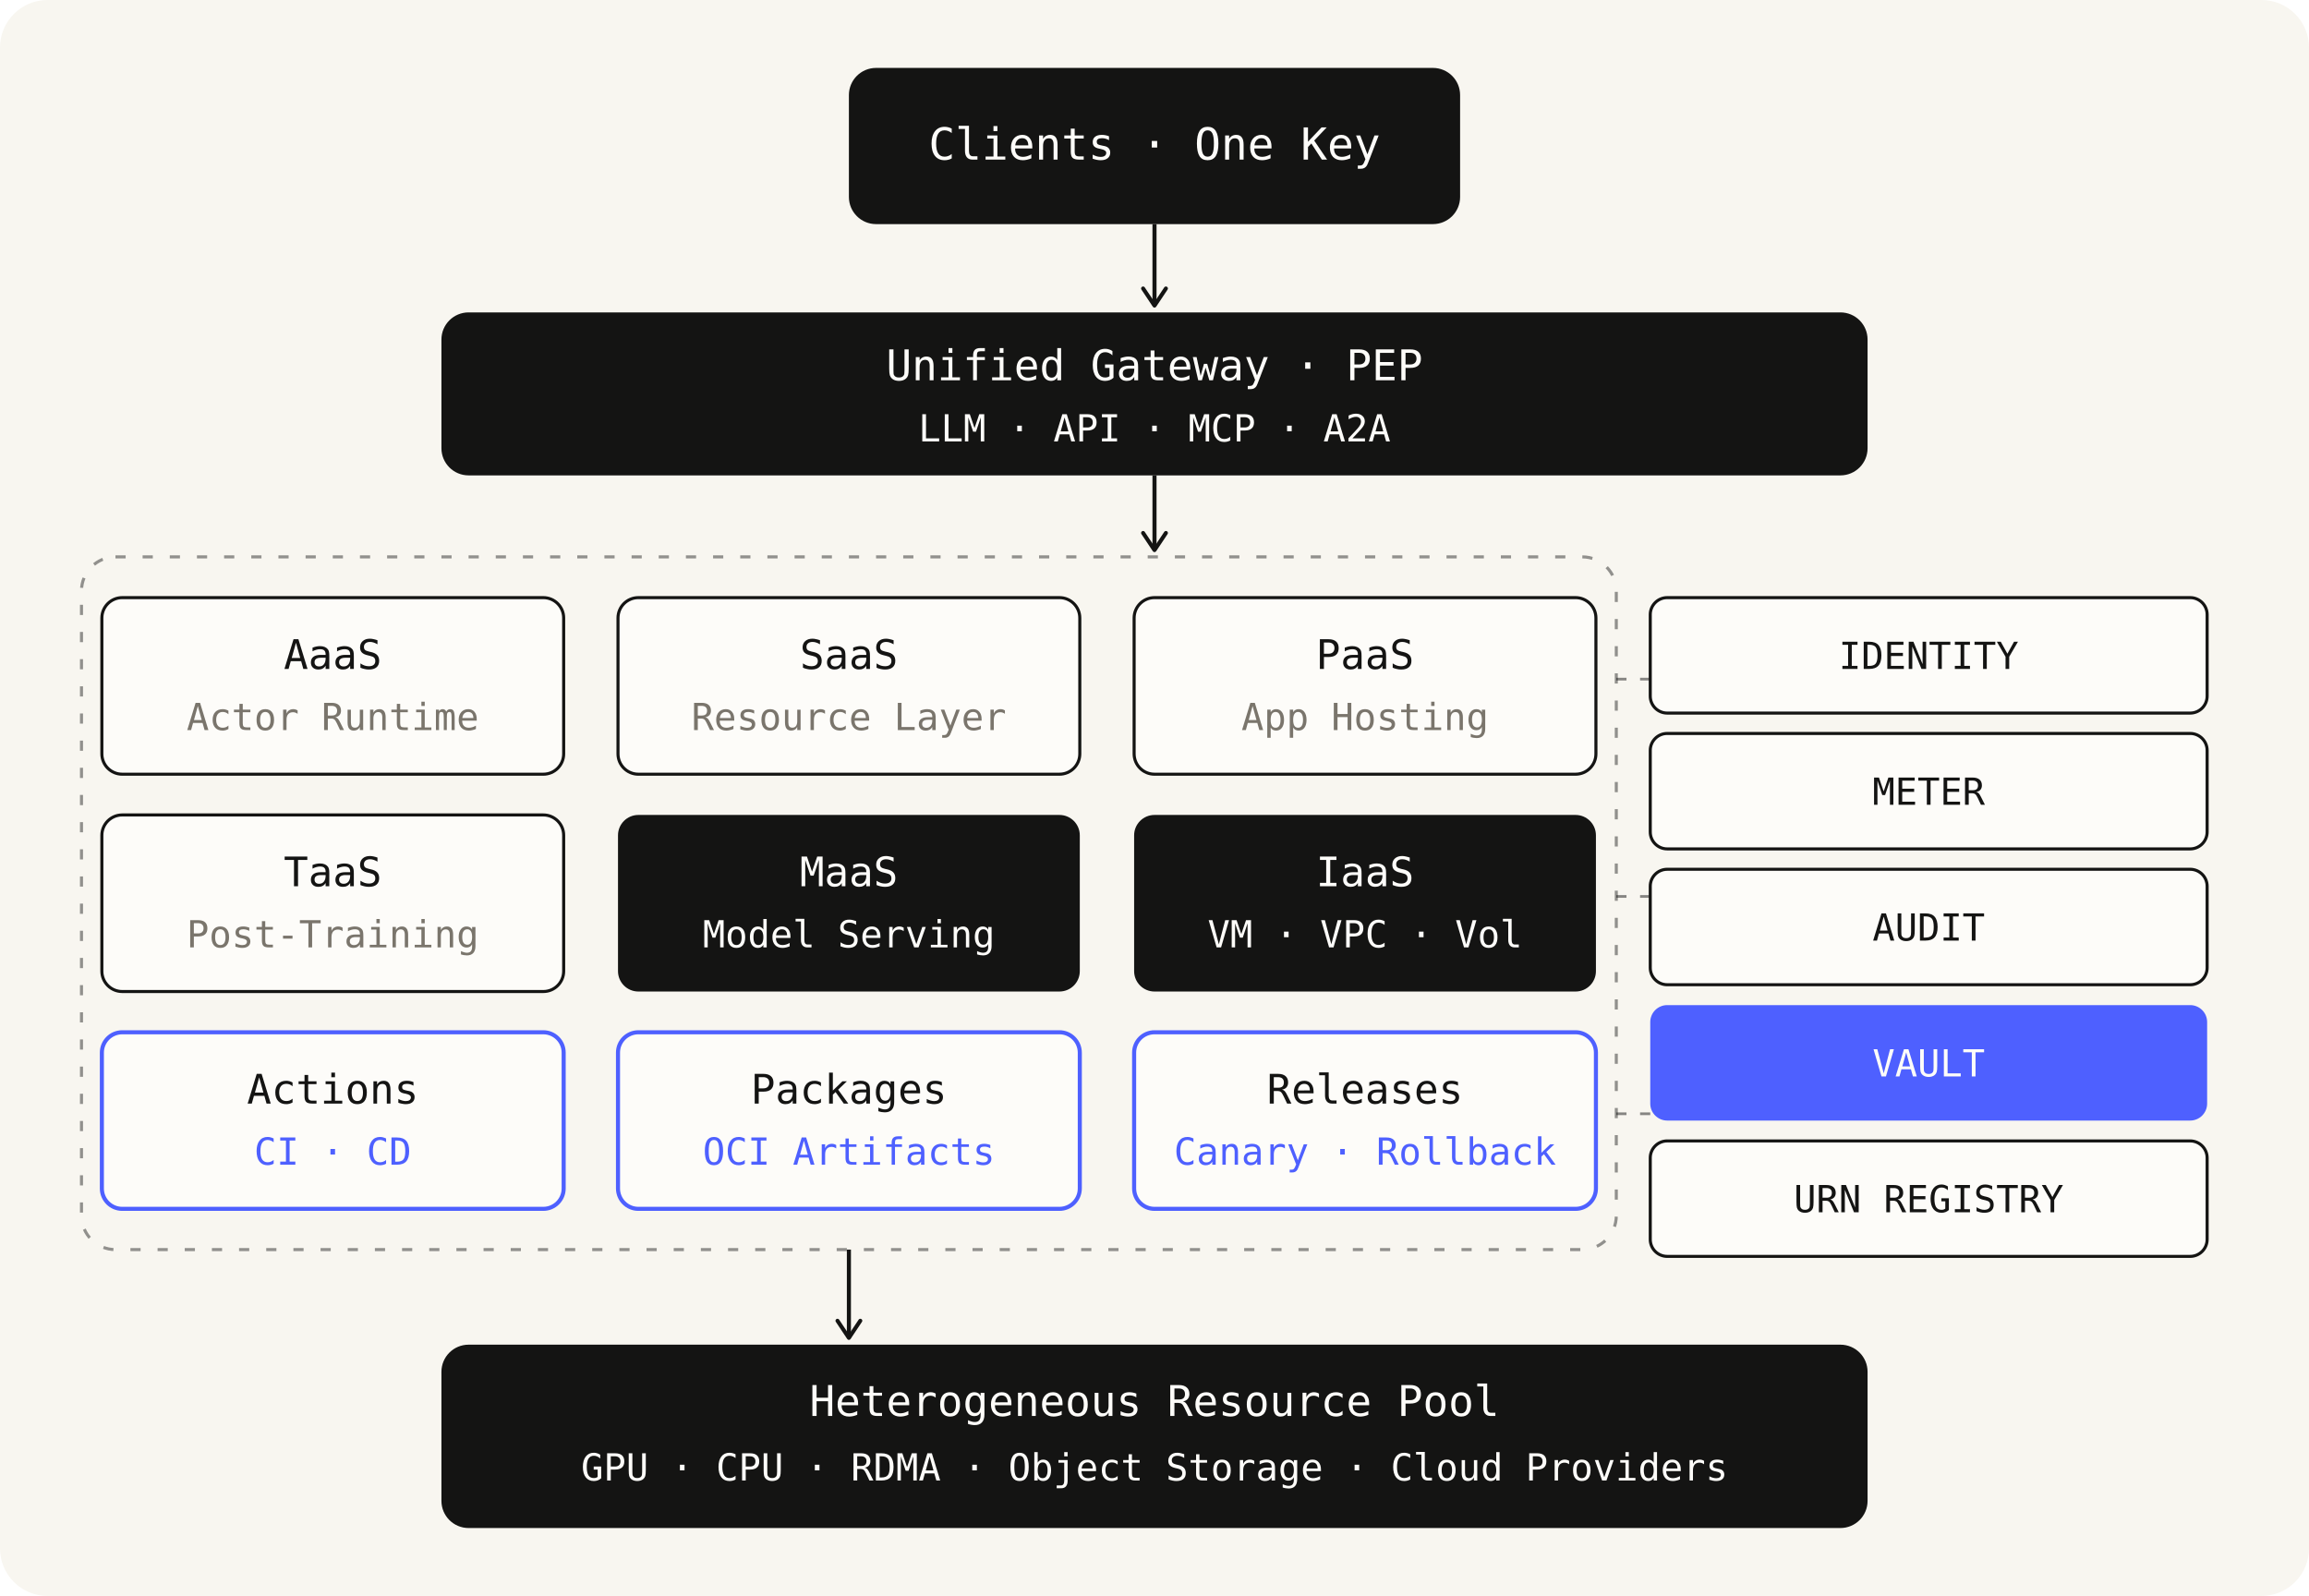
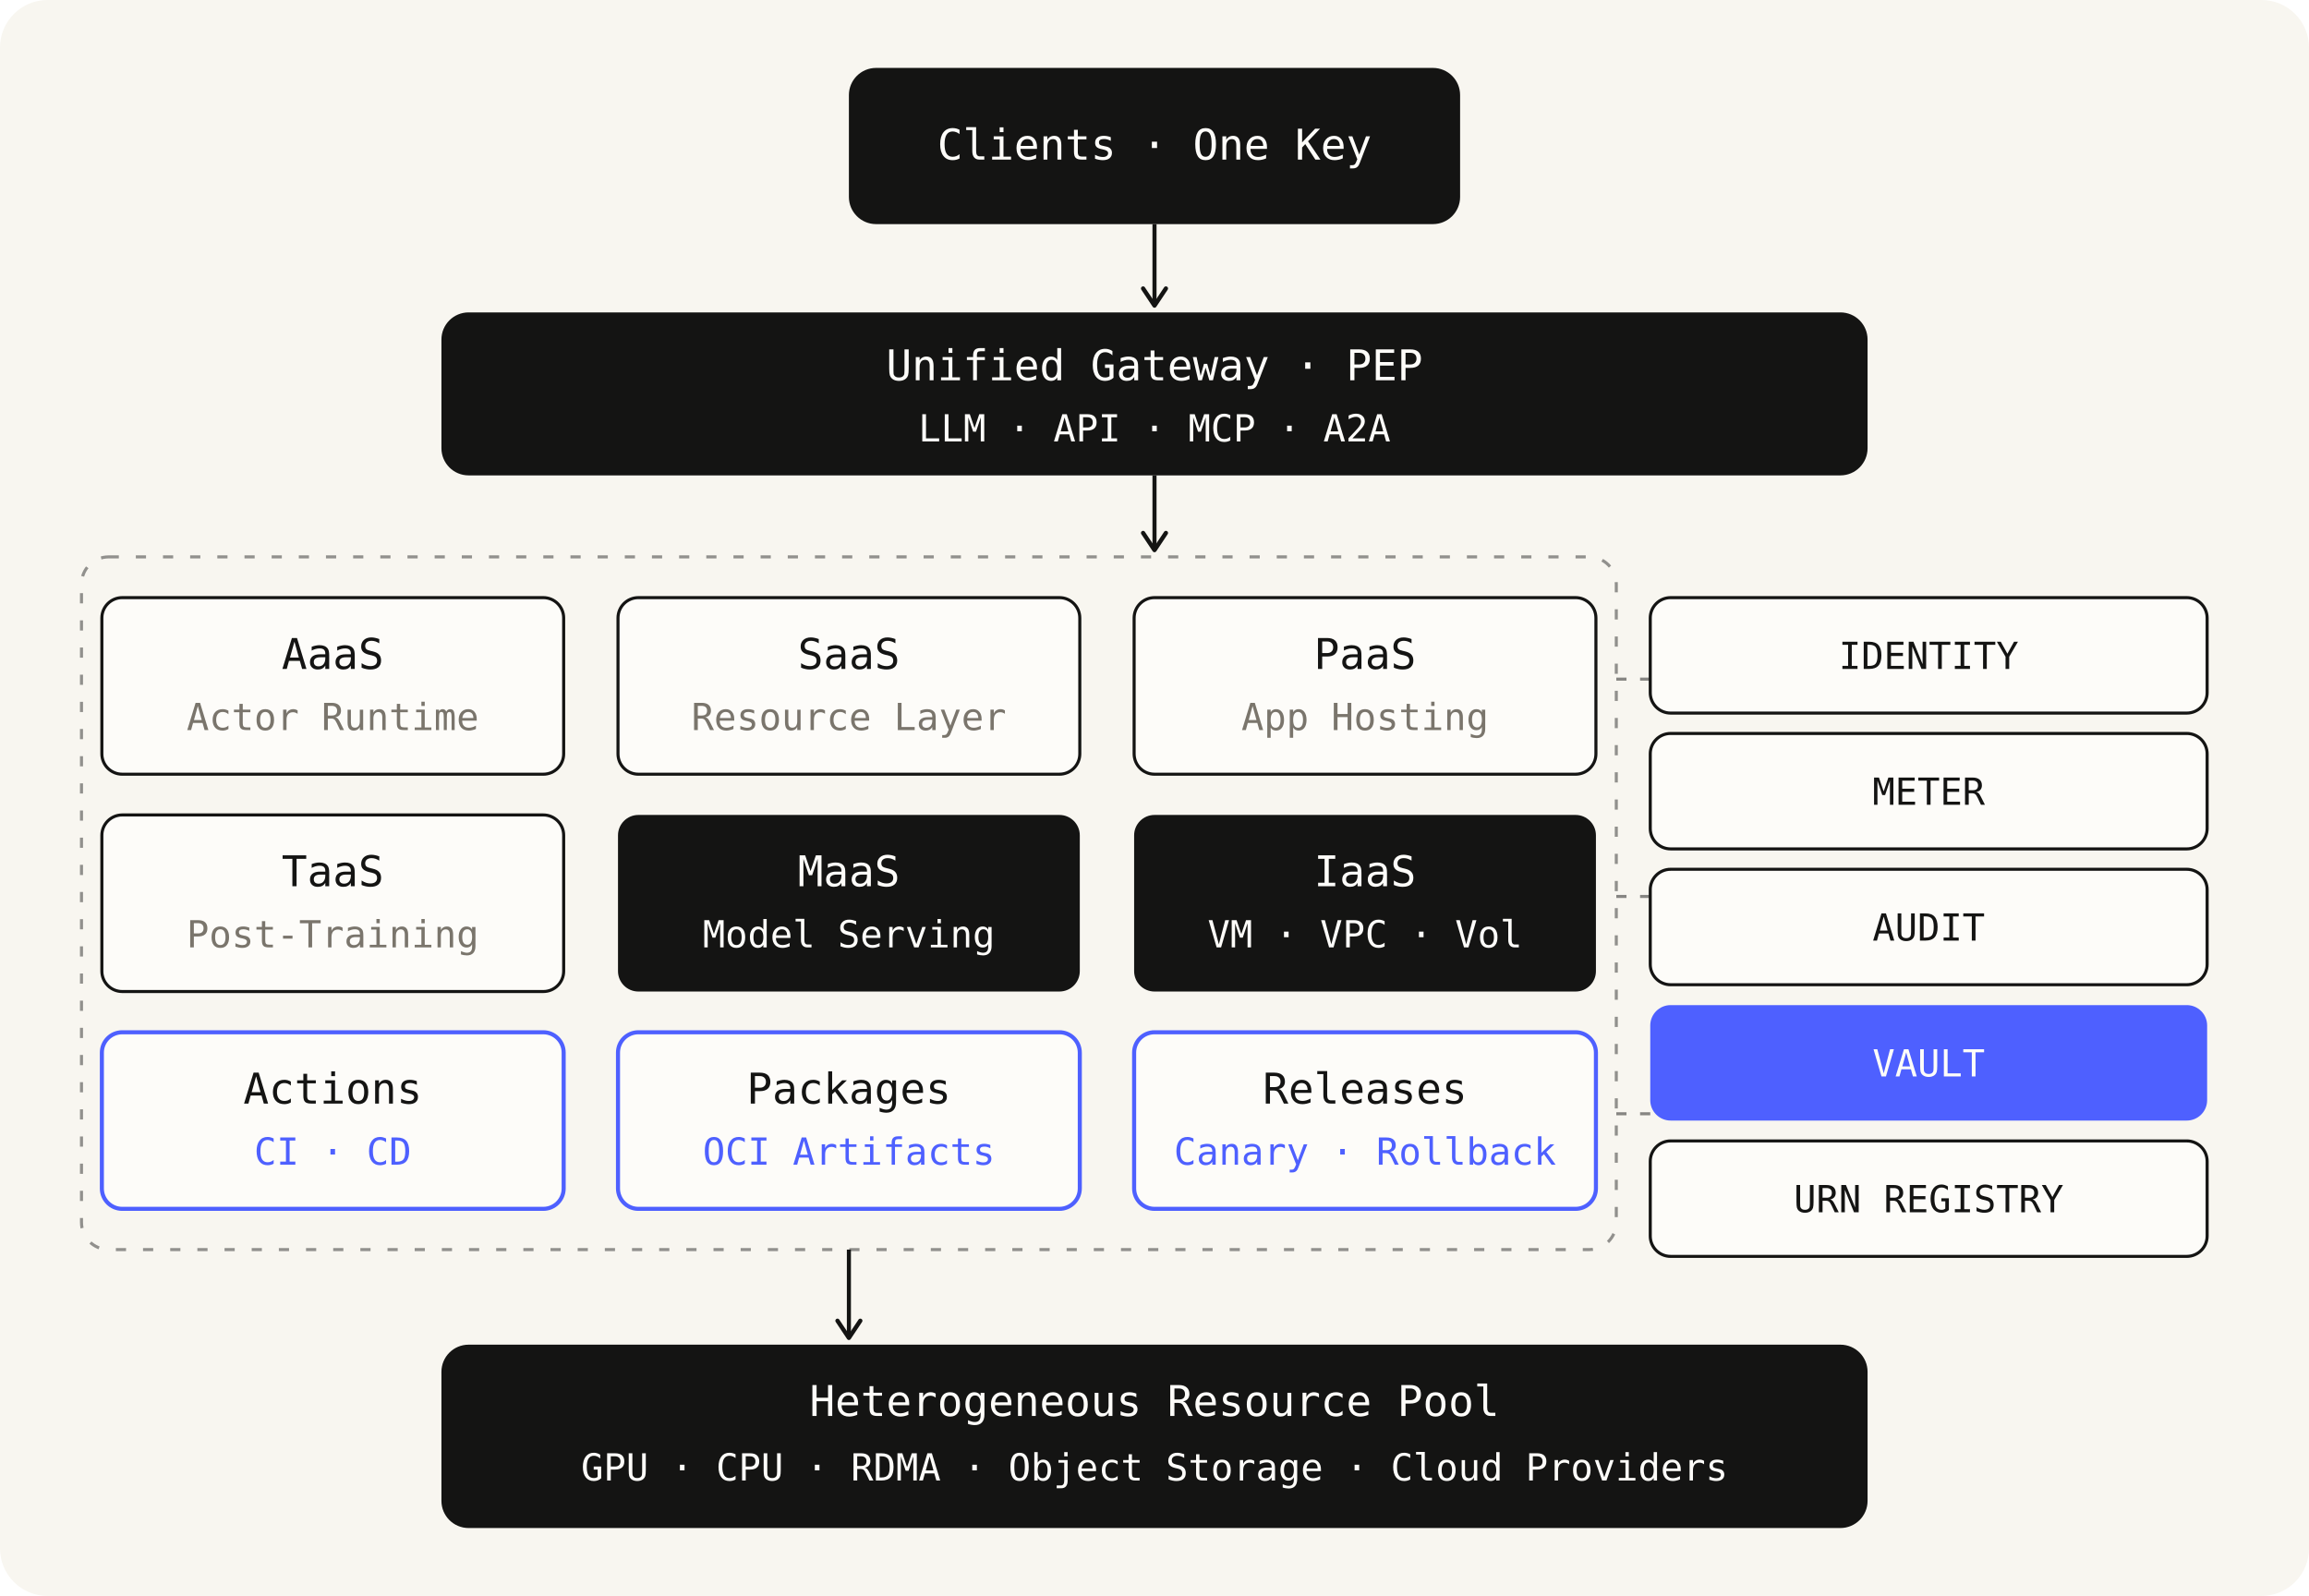
<svg xmlns="http://www.w3.org/2000/svg" viewBox="0 0 680 470" width="680" height="470" role="img">
  <defs>
-     <marker id="osA" viewBox="0 0 10 10" refX="8" refY="5" markerWidth="7" markerHeight="7" orient="auto-start-reverse">
-       <path d="M2 1L8 5L2 9" fill="none" stroke="#141413" stroke-width="1.4" stroke-linecap="round" stroke-linejoin="round" />
+     <marker id="ai-os-architecture-osA" viewBox="0 0 10 10" refX="8" refY="5" markerWidth="7" markerHeight="7" orient="auto-start-reverse">
+       <path d="M2 1L8 5L2 9" fill="none" stroke="#141413" stroke-width="1.5" stroke-linecap="round" stroke-linejoin="round" />
    </marker>
  </defs>
  <rect x="0" y="0" width="680" height="470" rx="14" fill="#F8F6F0" />
  <g font-family="Menlo, SFMono-Regular, Consolas, monospace">
    <rect x="250" y="20" width="180" height="46" rx="8" fill="#141413" />
-     <text x="340" y="47" font-size="13" fill="#FDFCF9" text-anchor="middle">Clients · One Key</text>
-     <path d="M340 66 L340 90" fill="none" stroke="#141413" stroke-width="1.2" marker-end="url(#osA)" />
+     <text x="340" y="47" font-size="12.5" fill="#FDFCF9" text-anchor="middle">Clients · One Key</text>
+     <path d="M340 66 L340 90" fill="none" stroke="#141413" stroke-width="1.2" marker-end="url(#ai-os-architecture-osA)" />
    <rect x="130" y="92" width="420" height="48" rx="8" fill="#141413" />
    <text x="340" y="112" font-size="12.5" fill="#FDFCF9" text-anchor="middle">Unified Gateway · PEP</text>
    <text x="340" y="130" font-size="11" fill="#FDFCF9" text-anchor="middle">LLM · API · MCP · A2A</text>
-     <path d="M340 140 L340 162" fill="none" stroke="#141413" stroke-width="1.2" marker-end="url(#osA)" />
-     <rect x="24" y="164" width="452" height="204" rx="10" fill="none" stroke="#141413" stroke-width="0.9" stroke-dasharray="3 5" opacity="0.45" />
+     <path d="M340 140 L340 162" fill="none" stroke="#141413" stroke-width="1.2" marker-end="url(#ai-os-architecture-osA)" />
+     <rect x="24" y="164" width="452" height="204" rx="8" fill="none" stroke="#141413" stroke-width="0.9" stroke-dasharray="3 5" opacity="0.45" />
    <rect x="30" y="176" width="136" height="52" rx="6" fill="#FDFCF9" stroke="#141413" stroke-width="0.9" />
-     <text x="98" y="197" font-size="12" fill="#141413" text-anchor="middle">AaaS</text>
+     <text x="98" y="197" font-size="12.5" fill="#141413" text-anchor="middle">AaaS</text>
    <text x="98" y="215" font-size="11" fill="#7A756C" text-anchor="middle">Actor Runtime</text>
    <rect x="182" y="176" width="136" height="52" rx="6" fill="#FDFCF9" stroke="#141413" stroke-width="0.9" />
-     <text x="250" y="197" font-size="12" fill="#141413" text-anchor="middle">SaaS</text>
+     <text x="250" y="197" font-size="12.5" fill="#141413" text-anchor="middle">SaaS</text>
    <text x="250" y="215" font-size="11" fill="#7A756C" text-anchor="middle">Resource Layer</text>
    <rect x="334" y="176" width="136" height="52" rx="6" fill="#FDFCF9" stroke="#141413" stroke-width="0.9" />
-     <text x="402" y="197" font-size="12" fill="#141413" text-anchor="middle">PaaS</text>
+     <text x="402" y="197" font-size="12.5" fill="#141413" text-anchor="middle">PaaS</text>
    <text x="402" y="215" font-size="11" fill="#7A756C" text-anchor="middle">App Hosting</text>
    <rect x="30" y="240" width="136" height="52" rx="6" fill="#FDFCF9" stroke="#141413" stroke-width="0.9" />
-     <text x="98" y="261" font-size="12" fill="#141413" text-anchor="middle">TaaS</text>
+     <text x="98" y="261" font-size="12.5" fill="#141413" text-anchor="middle">TaaS</text>
    <text x="98" y="279" font-size="11" fill="#7A756C" text-anchor="middle">Post-Training</text>
    <rect x="182" y="240" width="136" height="52" rx="6" fill="#141413" />
-     <text x="250" y="261" font-size="12" fill="#FDFCF9" text-anchor="middle">MaaS</text>
+     <text x="250" y="261" font-size="12.5" fill="#FDFCF9" text-anchor="middle">MaaS</text>
    <text x="250" y="279" font-size="11" fill="#FDFCF9" text-anchor="middle">Model Serving</text>
    <rect x="334" y="240" width="136" height="52" rx="6" fill="#141413" />
-     <text x="402" y="261" font-size="12" fill="#FDFCF9" text-anchor="middle">IaaS</text>
+     <text x="402" y="261" font-size="12.5" fill="#FDFCF9" text-anchor="middle">IaaS</text>
    <text x="402" y="279" font-size="11" fill="#FDFCF9" text-anchor="middle">VM · VPC · Vol</text>
    <rect x="30" y="304" width="136" height="52" rx="6" fill="#FDFCF9" stroke="#4E60FF" stroke-width="1.2" />
-     <text x="98" y="325" font-size="12" fill="#141413" text-anchor="middle">Actions</text>
+     <text x="98" y="325" font-size="12.5" fill="#141413" text-anchor="middle">Actions</text>
    <text x="98" y="343" font-size="11" fill="#4E60FF" text-anchor="middle">CI · CD</text>
    <rect x="182" y="304" width="136" height="52" rx="6" fill="#FDFCF9" stroke="#4E60FF" stroke-width="1.2" />
-     <text x="250" y="325" font-size="12" fill="#141413" text-anchor="middle">Packages</text>
+     <text x="250" y="325" font-size="12.5" fill="#141413" text-anchor="middle">Packages</text>
    <text x="250" y="343" font-size="11" fill="#4E60FF" text-anchor="middle">OCI Artifacts</text>
    <rect x="334" y="304" width="136" height="52" rx="6" fill="#FDFCF9" stroke="#4E60FF" stroke-width="1.2" />
-     <text x="402" y="325" font-size="12" fill="#141413" text-anchor="middle">Releases</text>
+     <text x="402" y="325" font-size="12.5" fill="#141413" text-anchor="middle">Releases</text>
    <text x="402" y="343" font-size="11" fill="#4E60FF" text-anchor="middle">Canary · Rollback</text>
-     <path d="M476 200 L486 200 M476 264 L486 264 M476 328 L486 328" fill="none" stroke="#141413" stroke-width="0.8" stroke-dasharray="3 4" opacity="0.5" />
-     <rect x="486" y="176" width="164" height="34" rx="5" fill="#FDFCF9" stroke="#141413" stroke-width="0.9" />
+     <path d="M476 200 L486 200 M476 264 L486 264 M476 328 L486 328" fill="none" stroke="#141413" stroke-width="0.9" stroke-dasharray="3 4" opacity="0.5" />
+     <rect x="486" y="176" width="164" height="34" rx="6" fill="#FDFCF9" stroke="#141413" stroke-width="0.9" />
    <text x="568" y="197" font-size="11" fill="#141413" text-anchor="middle">IDENTITY</text>
-     <rect x="486" y="216" width="164" height="34" rx="5" fill="#FDFCF9" stroke="#141413" stroke-width="0.9" />
+     <rect x="486" y="216" width="164" height="34" rx="6" fill="#FDFCF9" stroke="#141413" stroke-width="0.9" />
    <text x="568" y="237" font-size="11" fill="#141413" text-anchor="middle">METER</text>
-     <rect x="486" y="256" width="164" height="34" rx="5" fill="#FDFCF9" stroke="#141413" stroke-width="0.9" />
+     <rect x="486" y="256" width="164" height="34" rx="6" fill="#FDFCF9" stroke="#141413" stroke-width="0.9" />
    <text x="568" y="277" font-size="11" fill="#141413" text-anchor="middle">AUDIT</text>
-     <rect x="486" y="296" width="164" height="34" rx="5" fill="#4E60FF" />
+     <rect x="486" y="296" width="164" height="34" rx="6" fill="#4E60FF" />
    <text x="568" y="317" font-size="11" fill="#FDFCF9" text-anchor="middle">VAULT</text>
-     <rect x="486" y="336" width="164" height="34" rx="5" fill="#FDFCF9" stroke="#141413" stroke-width="0.9" />
+     <rect x="486" y="336" width="164" height="34" rx="6" fill="#FDFCF9" stroke="#141413" stroke-width="0.9" />
    <text x="568" y="357" font-size="11" fill="#141413" text-anchor="middle">URN REGISTRY</text>
-     <path d="M250 368 L250 394" fill="none" stroke="#141413" stroke-width="1.2" marker-end="url(#osA)" />
+     <path d="M250 368 L250 394" fill="none" stroke="#141413" stroke-width="1.2" marker-end="url(#ai-os-architecture-osA)" />
    <rect x="130" y="396" width="420" height="54" rx="8" fill="#141413" />
    <text x="340" y="417" font-size="12.5" fill="#FDFCF9" text-anchor="middle">Heterogeneous Resource Pool</text>
    <text x="340" y="436" font-size="11" fill="#FDFCF9" text-anchor="middle">GPU · CPU · RDMA · Object Storage · Cloud Providers</text>
  </g>
</svg>
